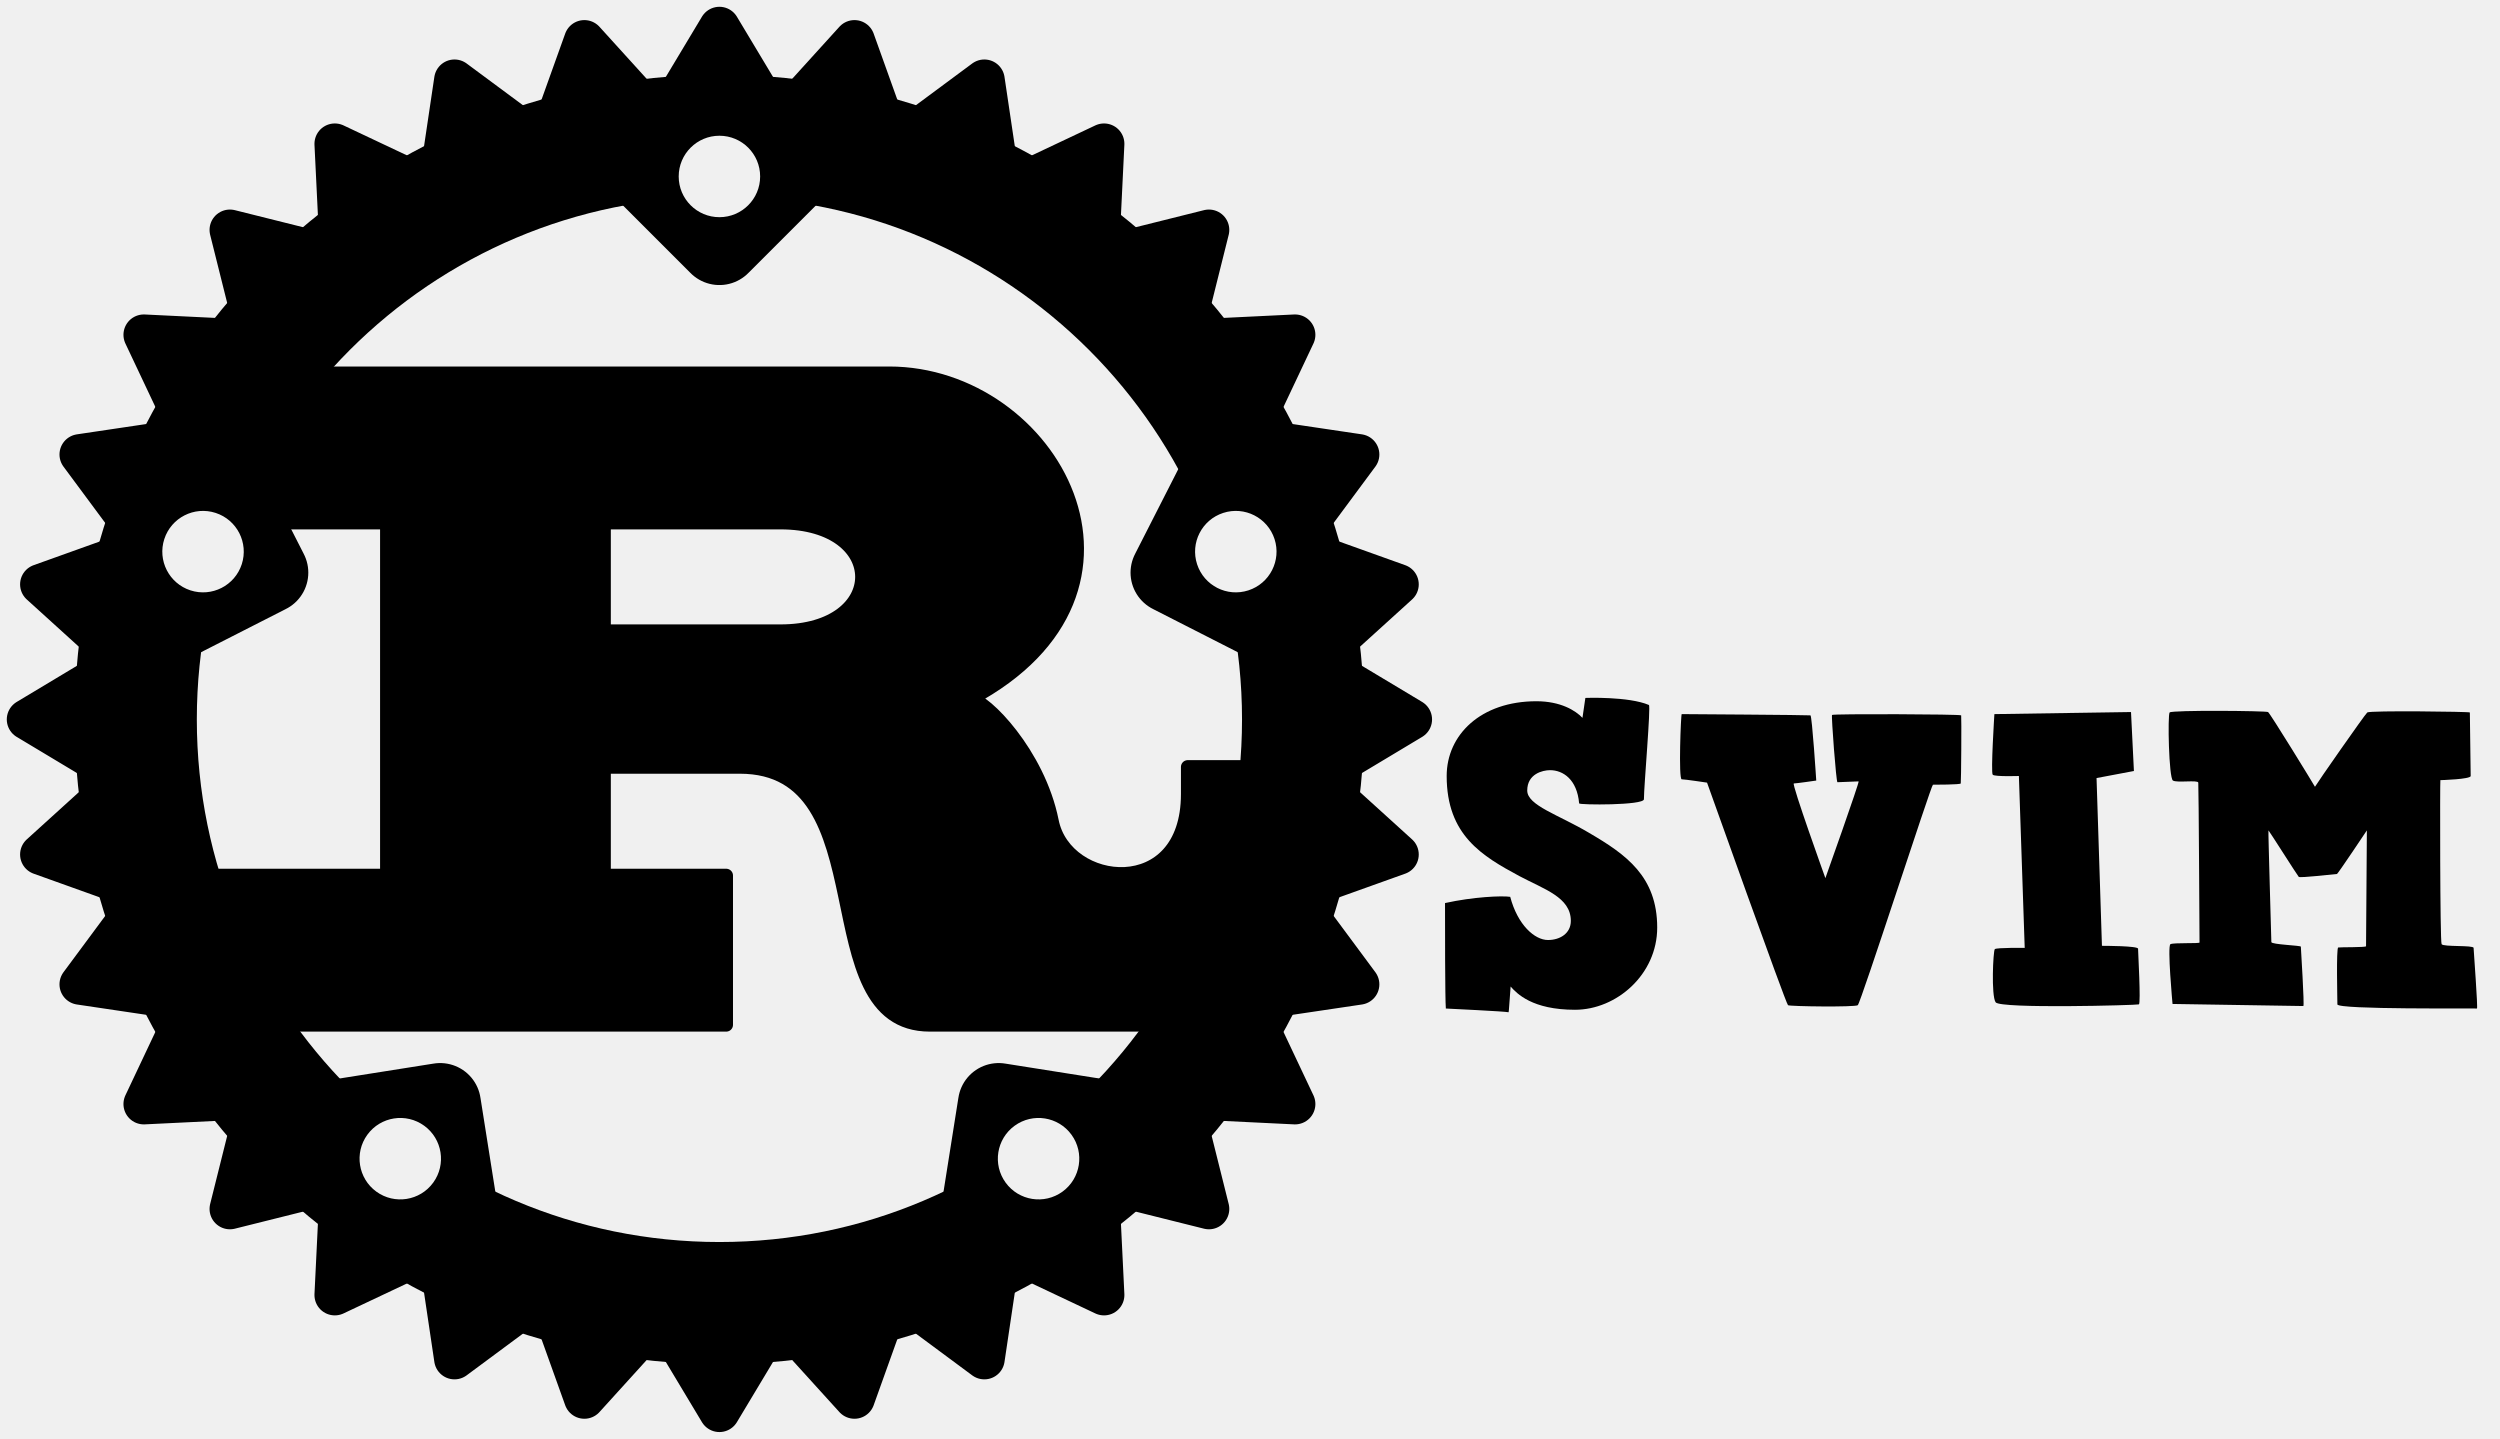
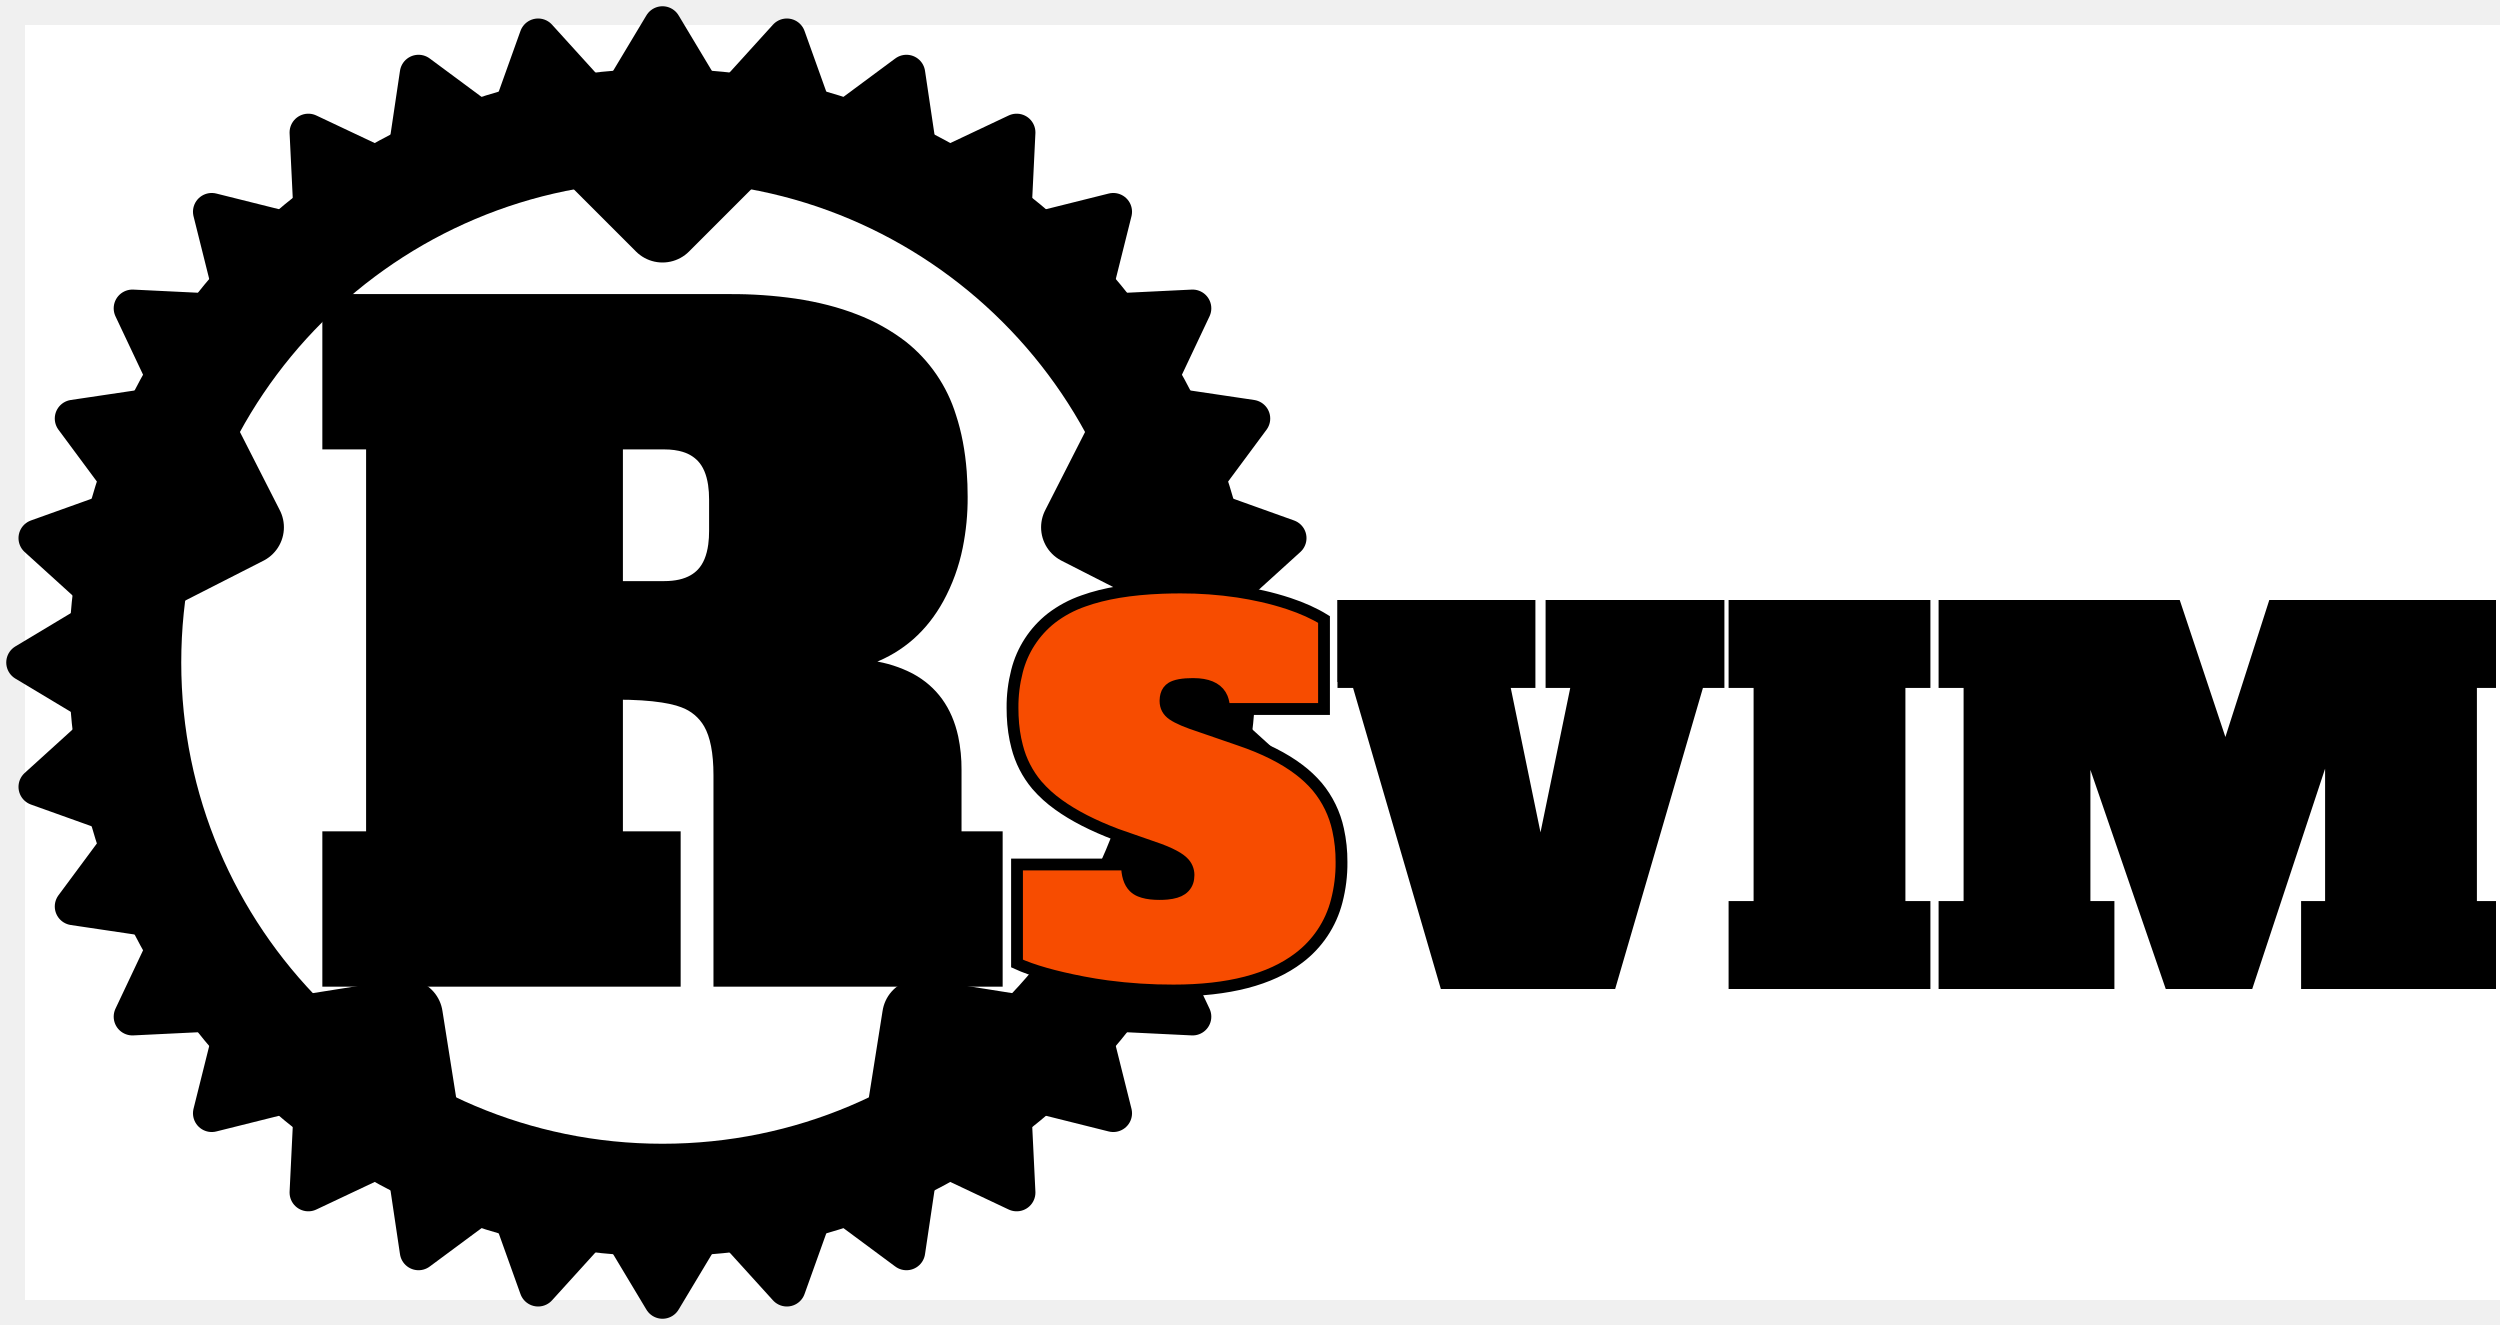
- <svg xmlns="http://www.w3.org/2000/svg" xmlns:xlink="http://www.w3.org/1999/xlink" width="278" height="160">
+ <svg xmlns="http://www.w3.org/2000/svg" width="200" height="106" viewBox="0 0 200 106" fill="none">
+   <rect x="2" y="2" width="198" height="102" fill="white" />
+   <path d="M53 96C76.748 96 96 76.748 96 53C96 29.252 76.748 10 53 10C29.252 10 10 29.252 10 53C10 76.748 29.252 96 53 96Z" stroke="black" stroke-width="9" />
+   <path d="M99 56L104 53L99 50V56Z" fill="black" stroke="black" stroke-width="3" stroke-linejoin="round" />
+   <path d="M97.531 64.916L103.02 62.95L98.701 59.032L97.531 64.916Z" fill="black" stroke="black" stroke-width="3" stroke-linejoin="round" />
+   <path d="M94.35 73.375L100.118 72.517L96.647 67.832L94.35 73.375Z" fill="black" stroke="black" stroke-width="3" stroke-linejoin="round" />
+   <path d="M89.581 81.051L95.405 81.334L92.914 76.062L89.581 81.051Z" fill="black" stroke="black" stroke-width="3" stroke-linejoin="round" />
+   <path d="M83.406 87.648L89.062 89.062L87.648 83.406L83.406 87.648Z" fill="black" stroke="black" stroke-width="3" stroke-linejoin="round" />
+   <path d="M76.062 92.914L81.334 95.405L81.05 89.581L76.062 92.914Z" fill="black" stroke="black" stroke-width="3" stroke-linejoin="round" />
+   <path d="M67.832 96.647L72.517 100.118L73.375 94.35L67.832 96.647Z" fill="black" stroke="black" stroke-width="3" stroke-linejoin="round" />
+   <path d="M59.032 98.701L62.95 103.02L64.916 97.531L59.032 98.701Z" fill="black" stroke="black" stroke-width="3" stroke-linejoin="round" />
+   <path d="M50 99L53 104L56 99H50Z" fill="black" stroke="black" stroke-width="3" stroke-linejoin="round" />
+   <path d="M41.084 97.531L43.05 103.02L46.968 98.701L41.084 97.531Z" fill="black" stroke="black" stroke-width="3" stroke-linejoin="round" />
+   <path d="M32.625 94.35L33.483 100.118L38.168 96.647L32.625 94.35Z" fill="black" stroke="black" stroke-width="3" stroke-linejoin="round" />
+   <path d="M24.949 89.581L24.666 95.405L29.938 92.914L24.949 89.581Z" fill="black" stroke="black" stroke-width="3" stroke-linejoin="round" />
+   <path d="M18.352 83.406L16.938 89.062L22.595 87.648L18.352 83.406Z" fill="black" stroke="black" stroke-width="3" stroke-linejoin="round" />
+   <path d="M13.086 76.062L10.595 81.334L16.419 81.051L13.086 76.062Z" fill="black" stroke="black" stroke-width="3" stroke-linejoin="round" />
+   <path d="M9.354 67.832L5.882 72.517L11.65 73.375L9.354 67.832Z" fill="black" stroke="black" stroke-width="3" stroke-linejoin="round" />
+   <path d="M7.299 59.032L2.98 62.95L8.469 64.916L7.299 59.032Z" fill="black" stroke="black" stroke-width="3" stroke-linejoin="round" />
+   <path d="M7 50L2 53L7 56L7 50Z" fill="black" stroke="black" stroke-width="3" stroke-linejoin="round" />
+   <path d="M8.469 41.084L2.98 43.05L7.299 46.968L8.469 41.084Z" fill="black" stroke="black" stroke-width="3" stroke-linejoin="round" />
+   <path d="M11.65 32.625L5.882 33.483L9.354 38.168L11.65 32.625Z" fill="black" stroke="black" stroke-width="3" stroke-linejoin="round" />
+   <path d="M16.419 24.949L10.595 24.666L13.086 29.938L16.419 24.949Z" fill="black" stroke="black" stroke-width="3" stroke-linejoin="round" />
+   <path d="M22.594 18.352L16.938 16.938L18.352 22.594L22.594 18.352Z" fill="black" stroke="black" stroke-width="3" stroke-linejoin="round" />
+   <path d="M29.938 13.086L24.666 10.595L24.95 16.419L29.938 13.086Z" fill="black" stroke="black" stroke-width="3" stroke-linejoin="round" />
+   <path d="M38.168 9.354L33.483 5.882L32.625 11.65L38.168 9.354Z" fill="black" stroke="black" stroke-width="3" stroke-linejoin="round" />
+   <path d="M46.968 7.299L43.05 2.98L41.084 8.469L46.968 7.299Z" fill="black" stroke="black" stroke-width="3" stroke-linejoin="round" />
+   <path d="M56 7L53 2L50 7L56 7Z" fill="black" stroke="black" stroke-width="3" stroke-linejoin="round" />
+   <path d="M64.916 8.469L62.95 2.98L59.032 7.299L64.916 8.469Z" fill="black" stroke="black" stroke-width="3" stroke-linejoin="round" />
+   <path d="M73.375 11.65L72.517 5.882L67.832 9.353L73.375 11.65Z" fill="black" stroke="black" stroke-width="3" stroke-linejoin="round" />
+   <path d="M81.051 16.419L81.334 10.595L76.062 13.086L81.051 16.419Z" fill="black" stroke="black" stroke-width="3" stroke-linejoin="round" />
+   <path d="M87.648 22.594L89.062 16.938L83.406 18.352L87.648 22.594Z" fill="black" stroke="black" stroke-width="3" stroke-linejoin="round" />
+   <path d="M92.914 29.938L95.405 24.666L89.581 24.949L92.914 29.938Z" fill="black" stroke="black" stroke-width="3" stroke-linejoin="round" />
+   <path d="M96.646 38.168L100.118 33.483L94.35 32.625L96.646 38.168Z" fill="black" stroke="black" stroke-width="3" stroke-linejoin="round" />
+   <path d="M98.701 46.968L103.02 43.05L97.531 41.084L98.701 46.968Z" fill="black" stroke="black" stroke-width="3" stroke-linejoin="round" />
+   <path d="M46 11L53 18L60 11H46Z" fill="black" stroke="black" stroke-width="6" stroke-linejoin="round" />
+   <path d="M90.781 33.364L86.287 42.184L95.108 46.679L90.781 33.364Z" fill="black" stroke="black" stroke-width="6" stroke-linejoin="round" />
+   <path d="M83.35 82.864L73.573 81.316L72.024 91.093L83.35 82.864Z" fill="black" stroke="black" stroke-width="6" stroke-linejoin="round" />
+   <path d="M33.976 91.093L32.428 81.316L22.65 82.864L33.976 91.093Z" fill="black" stroke="black" stroke-width="6" stroke-linejoin="round" />
+   <path d="M10.893 46.679L19.713 42.184L15.219 33.364L10.893 46.679Z" fill="black" stroke="black" stroke-width="6" stroke-linejoin="round" />
+   <path fill-rule="evenodd" clip-rule="evenodd" d="M26.26 78.46V66.981H29.76V35.48H26.26V24H58.39C60.129 23.991 61.866 24.111 63.587 24.358C65.357 24.623 66.958 25.035 68.391 25.595C69.75 26.112 71.026 26.825 72.18 27.71C74.003 29.157 75.345 31.122 76.029 33.346C76.463 34.662 76.742 36.128 76.866 37.745C76.916 38.412 76.941 39.081 76.94 39.751C76.948 41.091 76.818 42.429 76.552 43.742C76.261 45.186 75.755 46.578 75.05 47.87C73.79 50.157 71.993 51.744 69.66 52.63L69.73 53.331C70.804 53.48 71.845 53.812 72.807 54.312C74.59 55.277 75.719 56.842 76.193 59.007C76.371 59.856 76.457 60.722 76.45 61.59V66.981H79.74V78.46H57.55V62.011C57.55 60.191 57.282 58.814 56.745 57.88C56.28 57.071 55.542 56.454 54.664 56.138C54.52 56.082 54.373 56.033 54.225 55.99C53.827 55.88 53.422 55.794 53.013 55.733C52.022 55.578 50.804 55.501 49.36 55.501V66.981H53.98V78.46H26.26ZM49.36 46.961H53.14C54.086 46.961 54.866 46.784 55.481 46.431C55.742 46.282 55.98 46.095 56.185 45.876C56.684 45.342 56.999 44.586 57.13 43.608C57.178 43.234 57.202 42.857 57.2 42.48V39.961C57.202 39.548 57.174 39.136 57.115 38.727C56.976 37.801 56.666 37.08 56.185 36.566C55.801 36.162 55.318 35.867 54.784 35.708C54.307 35.556 53.759 35.48 53.14 35.48H49.36V46.961Z" fill="black" stroke="black" stroke-width="0.945" stroke-linecap="round" />
+   <path fill-rule="evenodd" clip-rule="evenodd" d="M81.361 77.08V69.16H90.16C90.16 69.987 90.347 70.587 90.721 70.96C90.862 71.097 91.03 71.206 91.213 71.279C91.528 71.41 91.93 71.488 92.419 71.512C92.533 71.518 92.647 71.52 92.76 71.52C92.964 71.521 93.167 71.512 93.37 71.493C93.885 71.444 94.276 71.326 94.54 71.14C94.685 71.039 94.807 70.909 94.897 70.757C94.987 70.606 95.043 70.436 95.062 70.261C95.075 70.175 95.081 70.087 95.081 70C95.081 69.809 95.043 69.619 94.967 69.443C94.892 69.267 94.781 69.108 94.641 68.977C94.615 68.951 94.588 68.925 94.561 68.9C94.45 68.804 94.332 68.717 94.207 68.64C93.856 68.417 93.374 68.19 92.76 67.96L89.32 66.76C87.441 66.049 85.898 65.258 84.691 64.386C84.046 63.929 83.458 63.397 82.941 62.8C82.193 61.907 81.657 60.858 81.371 59.729C81.17 58.975 81.051 58.154 81.013 57.266C81.005 57.058 81 56.849 81.001 56.64C80.991 55.646 81.112 54.656 81.359 53.693C81.78 52.018 82.744 50.53 84.1 49.46C84.881 48.86 85.754 48.392 86.686 48.072C88.355 47.471 90.451 47.123 92.972 47.027C93.462 47.009 93.951 47 94.441 47C95.975 46.996 97.508 47.106 99.026 47.331C99.682 47.43 100.334 47.553 100.981 47.7C101.695 47.861 102.402 48.057 103.099 48.286C104.194 48.651 105.135 49.075 105.921 49.56V56.72H97.921C97.927 56.421 97.874 56.124 97.766 55.845C97.493 55.187 96.864 54.818 95.876 54.737C95.731 54.725 95.586 54.72 95.441 54.72C95.255 54.72 95.069 54.726 94.883 54.739C94.518 54.766 94.219 54.821 93.987 54.905C93.902 54.935 93.819 54.974 93.74 55.02C93.631 55.086 93.535 55.173 93.459 55.276C93.382 55.38 93.327 55.497 93.296 55.621C93.264 55.739 93.246 55.87 93.242 56.013C93.241 56.035 93.24 56.058 93.24 56.08C93.24 56.533 93.434 56.894 93.82 57.16C93.944 57.244 94.072 57.32 94.204 57.388C94.494 57.539 94.858 57.694 95.296 57.853C95.437 57.904 95.579 57.953 95.721 58L99.201 59.2C101.137 59.858 102.713 60.651 103.93 61.577C104.462 61.977 104.948 62.434 105.381 62.94C106.205 63.932 106.777 65.109 107.048 66.37C107.235 67.221 107.327 68.089 107.321 68.96C107.331 70.017 107.201 71.07 106.935 72.093C106.469 73.909 105.399 75.513 103.901 76.64C101.621 78.374 98.281 79.24 93.88 79.24C92.107 79.245 90.335 79.131 88.576 78.899C87.922 78.811 87.269 78.705 86.621 78.58C84.341 78.14 82.587 77.64 81.361 77.08Z" fill="#F74C00" stroke="black" stroke-width="0.945" stroke-linecap="round" />
+   <g clip-path="url(#clip0_6_58)">
+     <path fill-rule="evenodd" clip-rule="evenodd" d="M199.68 48V54.56H197.68V72.56H199.68V79.12H184.56V72.56H186.48V58.56L179.68 79.12H173.76L166.76 58.76V72.56H168.68V79.12H155.56V72.56H157.56V54.56H155.56V48H173.88L178.04 60.48L182.04 48H199.68ZM124.12 54.56V48H137.48V54.56H135.88L128.72 79.12H115.76L108.6 54.56H107V48H122.36V54.56H120.28L123.04 67.96H123.44L126.2 54.56H124.12ZM153.96 79.12H138.76V72.56H140.76V54.56H138.76V48H153.96V54.56H151.96V72.56H153.96V79.12Z" fill="black" stroke="black" stroke-width="0.945" stroke-linecap="round" />
+   </g>
  <defs>
-     <symbol height="106" id="svg_10" width="106">
-       <g id="svg_1" transform="translate(53, 53)">
-         <path d="m-9,-15l13,0c8,0 8,8 0,8l-13,0l0,-8zm-31,37l40,0l0,-11l-9,0l0,-8l10,0c11,0 5,19 14,19l25,0l0,-19l-6,0l0,2c0,8 -9,7 -10,2c-1,-5 -5,-9 -6,-9c15,-8 6,-24 -6,-24l-47,0l0,11l10,0l0,26l-15,0l0,11z" id="svg_9" stroke="black" stroke-linejoin="round" transform="translate(0.5, 0.5)" />
-         <g id="svg_4" mask="url(#svg_2)">
-           <circle fill="none" id="svg_24" r="43" stroke="black" stroke-width="9" />
-           <g id="svg_7">
-             <polygon id="svg_8" points="46,3 51,0 46,-3" stroke="black" stroke-linejoin="round" stroke-width="3" />
-             <use id="svg_25" transform="rotate(11.25)" xlink:href="#svg_8" />
-             <use id="svg_26" transform="rotate(22.50)" xlink:href="#svg_8" />
-             <use id="svg_27" transform="rotate(33.75)" xlink:href="#svg_8" />
-             <use id="svg_28" transform="rotate(45.00)" xlink:href="#svg_8" />
-             <use id="svg_29" transform="rotate(56.25)" xlink:href="#svg_8" />
-             <use id="svg_30" transform="rotate(67.50)" xlink:href="#svg_8" />
-             <use id="svg_31" transform="rotate(78.75)" xlink:href="#svg_8" />
-             <use id="svg_32" transform="rotate(90.00)" xlink:href="#svg_8" />
-             <use id="svg_33" transform="rotate(101.25)" xlink:href="#svg_8" />
-             <use id="svg_34" transform="rotate(112.50)" xlink:href="#svg_8" />
-             <use id="svg_35" transform="rotate(123.75)" xlink:href="#svg_8" />
-             <use id="svg_36" transform="rotate(135.00)" xlink:href="#svg_8" />
-             <use id="svg_37" transform="rotate(146.25)" xlink:href="#svg_8" />
-             <use id="svg_38" transform="rotate(157.50)" xlink:href="#svg_8" />
-             <use id="svg_39" transform="rotate(168.75)" xlink:href="#svg_8" />
-             <use id="svg_40" transform="rotate(180.00)" xlink:href="#svg_8" />
-             <use id="svg_41" transform="rotate(191.25)" xlink:href="#svg_8" />
-             <use id="svg_42" transform="rotate(202.50)" xlink:href="#svg_8" />
-             <use id="svg_43" transform="rotate(213.75)" xlink:href="#svg_8" />
-             <use id="svg_44" transform="rotate(225.00)" xlink:href="#svg_8" />
-             <use id="svg_45" transform="rotate(236.25)" xlink:href="#svg_8" />
-             <use id="svg_46" transform="rotate(247.50)" xlink:href="#svg_8" />
-             <use id="svg_47" transform="rotate(258.75)" xlink:href="#svg_8" />
-             <use id="svg_48" transform="rotate(270.00)" xlink:href="#svg_8" />
-             <use id="svg_49" transform="rotate(281.25)" xlink:href="#svg_8" />
-             <use id="svg_50" transform="rotate(292.50)" xlink:href="#svg_8" />
-             <use id="svg_51" transform="rotate(303.75)" xlink:href="#svg_8" />
-             <use id="svg_52" transform="rotate(315.00)" xlink:href="#svg_8" />
-             <use id="svg_53" transform="rotate(326.25)" xlink:href="#svg_8" />
-             <use id="svg_54" transform="rotate(337.50)" xlink:href="#svg_8" />
-             <use id="svg_55" transform="rotate(348.75)" xlink:href="#svg_8" />
-           </g>
-           <g id="svg_5">
-             <polygon id="svg_6" points="-7,-42 0,-35 7,-42" stroke="black" stroke-linejoin="round" stroke-width="6" />
-             <use id="svg_56" transform="rotate(72)" xlink:href="#svg_6" />
-             <use id="svg_57" transform="rotate(144)" xlink:href="#svg_6" />
-             <use id="svg_58" transform="rotate(216)" xlink:href="#svg_6" />
-             <use id="svg_59" transform="rotate(288)" xlink:href="#svg_6" />
-           </g>
-         </g>
-         <mask id="svg_2">
-           <rect fill="white" height="120" id="svg_60" width="120" x="-60" y="-60" />
-           <circle cy="-40" id="svg_3" r="3" />
-           <use id="svg_61" transform="rotate(72)" xlink:href="#svg_3" />
-           <use id="svg_62" transform="rotate(144)" xlink:href="#svg_3" />
-           <use id="svg_63" transform="rotate(216)" xlink:href="#svg_3" />
-           <use id="svg_64" transform="rotate(288)" xlink:href="#svg_3" />
-         </mask>
-       </g>
-     </symbol>
-     <symbol height="75" id="svg_111" width="154">
-       <g transform="translate(-502 -491)">
-         <path d="m460,426a6,6 0 0 1 6,-6l228,0a6,6 0 0 1 6,6l0,51.33a6,6 0 0 1 -6,6l-228,0a6,6 0 0 1 -6,-6l0,-51.33z" fill="#fff" fill-opacity="0" stroke="#000" stroke-opacity="0" stroke-width="2" />
-         <use transform="matrix(1,0,0,1,465,425) translate(64.38151 38.92188)" xlink:href="#svg_106" />
-         <path d="m460,500.76a6,6 0 0 1 6,-6l228,0a6,6 0 0 1 6,6l0,51.33a6,6 0 0 1 -6,6l-228,0a6,6 0 0 1 -6,-6l0,-51.33z" fill="#fff" fill-opacity="0" stroke="#000" stroke-opacity="0" stroke-width="2" />
-         <use transform="matrix(1,0,0,1,465,499.7556) translate(58.51111 42.04167)" xlink:href="#svg_101" />
-         <defs>
-           <path d="m120,-121c-43,-151 -18,-269 76,-352c171,101 296,163 373,186c144,-1 227,-37 237,-108c8,-56 -37,-118 -132,-164l-257,-125c-161,-85 -250,-206 -250,-361c0,-172 146,-339 281,-381c70,-21 152,-31 248,-25c176,11 330,61 463,150c5,126 -34,236 -118,329c-162,-121 -292,-178 -389,-170c-91,-11 -140,22 -145,98c-3,43 58,106 193,168c148,68 263,132 336,211s106,176 98,289c-11,153 -84,268 -214,353c-86,56 -206,88 -364,73c-152,-14 -297,-76 -436,-171" fill="#000" id="svg_110" />
-           <path d="m1329,-1453l-570,1469c-119,54 -233,55 -341,3l-363,-1472c124,-21 249,-21 375,0l191,1052l326,-1052c123,-20 251,-20 382,0" fill="#000" id="svg_109" />
-           <path d="m55,18c94,49 209,54 345,15l118,-1471c-117,-34 -227,-39 -328,-15" fill="#000" id="svg_108" />
-           <path d="m156,-1444l-101,1484l323,3l53,-719l164,674c39,44 84,53 135,28l306,-696l-41,710l325,-3l91,-1483c-89,-23 -182,-23 -278,2l-411,842l-233,-840c-139,-38 -250,-39 -333,-2" fill="#000" id="svg_107" />
-           <g id="svg_106">
-             <use transform="matrix(0.02170139,0,0,0.02170139,0,0)" xlink:href="#svg_110" />
-             <use transform="matrix(0.02170139,0,0,0.02170139,26.6276,0)" xlink:href="#svg_109" />
-             <use transform="matrix(0.02170139,0,0,0.02170139,56.77083,0)" xlink:href="#svg_108" />
-             <use transform="matrix(0.02170139,0,0,0.02170139,69.31424,0)" xlink:href="#svg_107" />
-           </g>
-           <path d="m31,8c-2,-22 -2,-202 -2,-254c68,-15 137,-18 157,-15c18,68 59,104 91,104c29,0 55,-16 55,-46c0,-57 -64,-76 -124,-108c-89,-48 -175,-98 -175,-241c0,-99 82,-180 216,-180c58,0 94,22 111,40l7,-48s104,-4 153,17c5,2 -12,195 -12,227c0,15 -156,14 -156,10c-5,-58 -39,-80 -70,-80c-18,0 -55,9 -55,49c0,36 75,58 149,102c89,52 164,105 164,228c0,113 -98,198 -198,198c-103,0 -140,-39 -155,-56c-2,22 -4,62 -5,62c-5,-2 -151,-9 -151,-9" id="svg_105" />
-           <path d="m288,0c-5,-3 -195,-536 -195,-536s-53,-8 -61,-8s-2,-157 0,-157c0,0 306,2 310,3s14,157 14,157s-48,7 -54,7s76,228 76,228s83,-233 80,-233s-48,2 -51,2s-15,-159 -13,-162s310,-2 311,1s0,161 -1,164s-63,3 -67,3s-174,526 -181,531s-163,3 -168,0" id="svg_104" />
-           <path d="m51,-7c-11,-16 -6,-124 -2,-128s72,-3 72,-3l-14,-414s-58,2 -63,-3s4,-146 4,-146l329,-5l7,142l-90,17l13,404c5,0 87,0 87,7s7,132 2,134s-334,11 -345,-5" id="svg_103" />
-           <path d="m38,-3s-13,-140 -5,-144s70,-1 70,-4s-2,-378 -3,-385s-51,1 -61,-5s-13,-158 -8,-164s232,-4 237,-1s108,171 113,180c5,-9 120,-174 126,-179s247,-2 247,0s2,145 2,153s-72,10 -73,10s-1,388 3,395s77,2 77,9s11,147 8,146s-336,3 -336,-10s-3,-136 2,-137s67,0 67,-3l2,-279s-70,105 -72,105s-89,10 -92,7s-72,-112 -73,-112s7,263 7,269s71,8 71,11s9,143 6,143s-315,-5 -315,-5" id="svg_102" />
-           <g id="svg_101">
-             <use transform="matrix(0.04444444,0,0,0.04444444,0,0)" xlink:href="#svg_105" />
-             <use transform="matrix(0.04444444,0,0,0.04444444,25.2,0)" xlink:href="#svg_104" />
-             <use transform="matrix(0.04444444,0,0,0.04444444,57.95556,0)" xlink:href="#svg_103" />
-             <use transform="matrix(0.04444444,0,0,0.04444444,77.46667,0)" xlink:href="#svg_102" />
-           </g>
-         </defs>
-       </g>
-     </symbol>
+     <clipPath id="clip0_6_58">
+       <rect width="92.68" height="31.12" fill="white" transform="translate(107 48)" />
+     </clipPath>
  </defs>
-   <g class="layer">
-     <use id="svg_11" transform="matrix(1.50943 0 0 1.50943 0 0)" x="0" xlink:href="#svg_10" y="0" />
-     <use id="svg_112" transform="matrix(1.03896 0 0 1.03896 0 0)" x="131.86" xlink:href="#svg_111" y="56.79" />
-   </g>
</svg>
